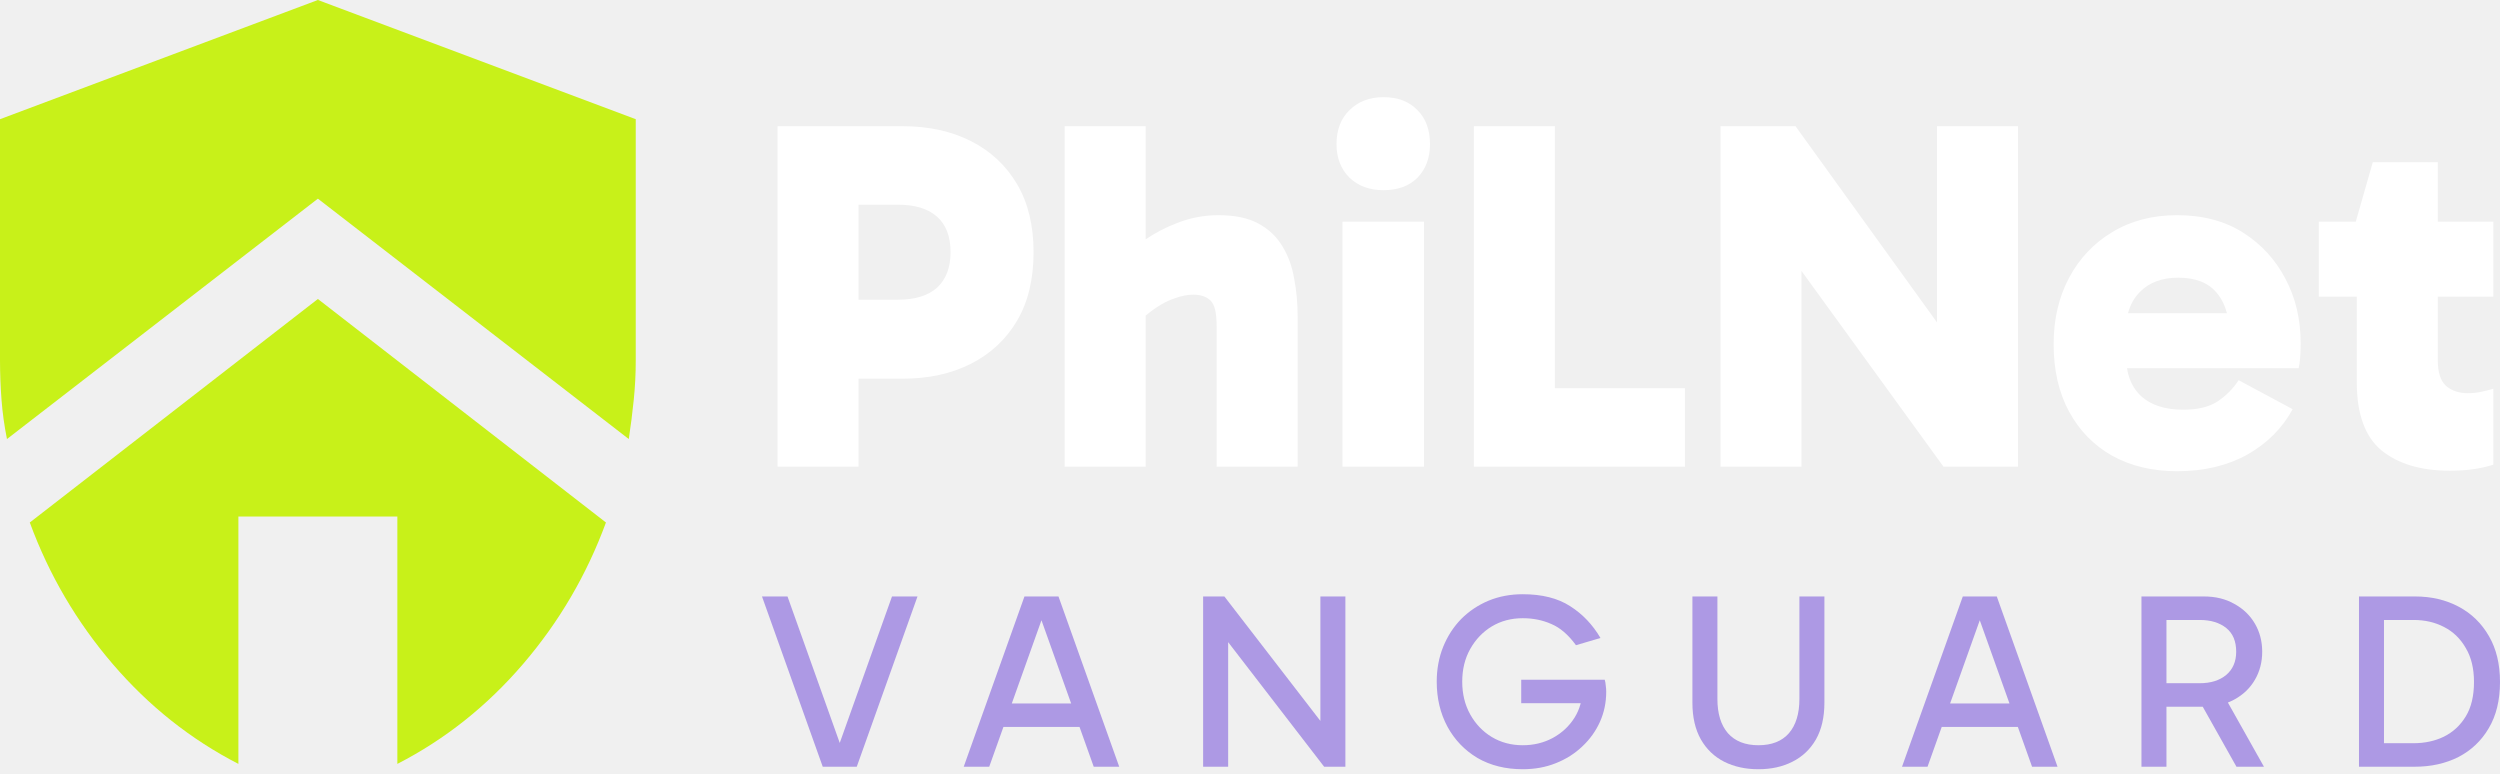
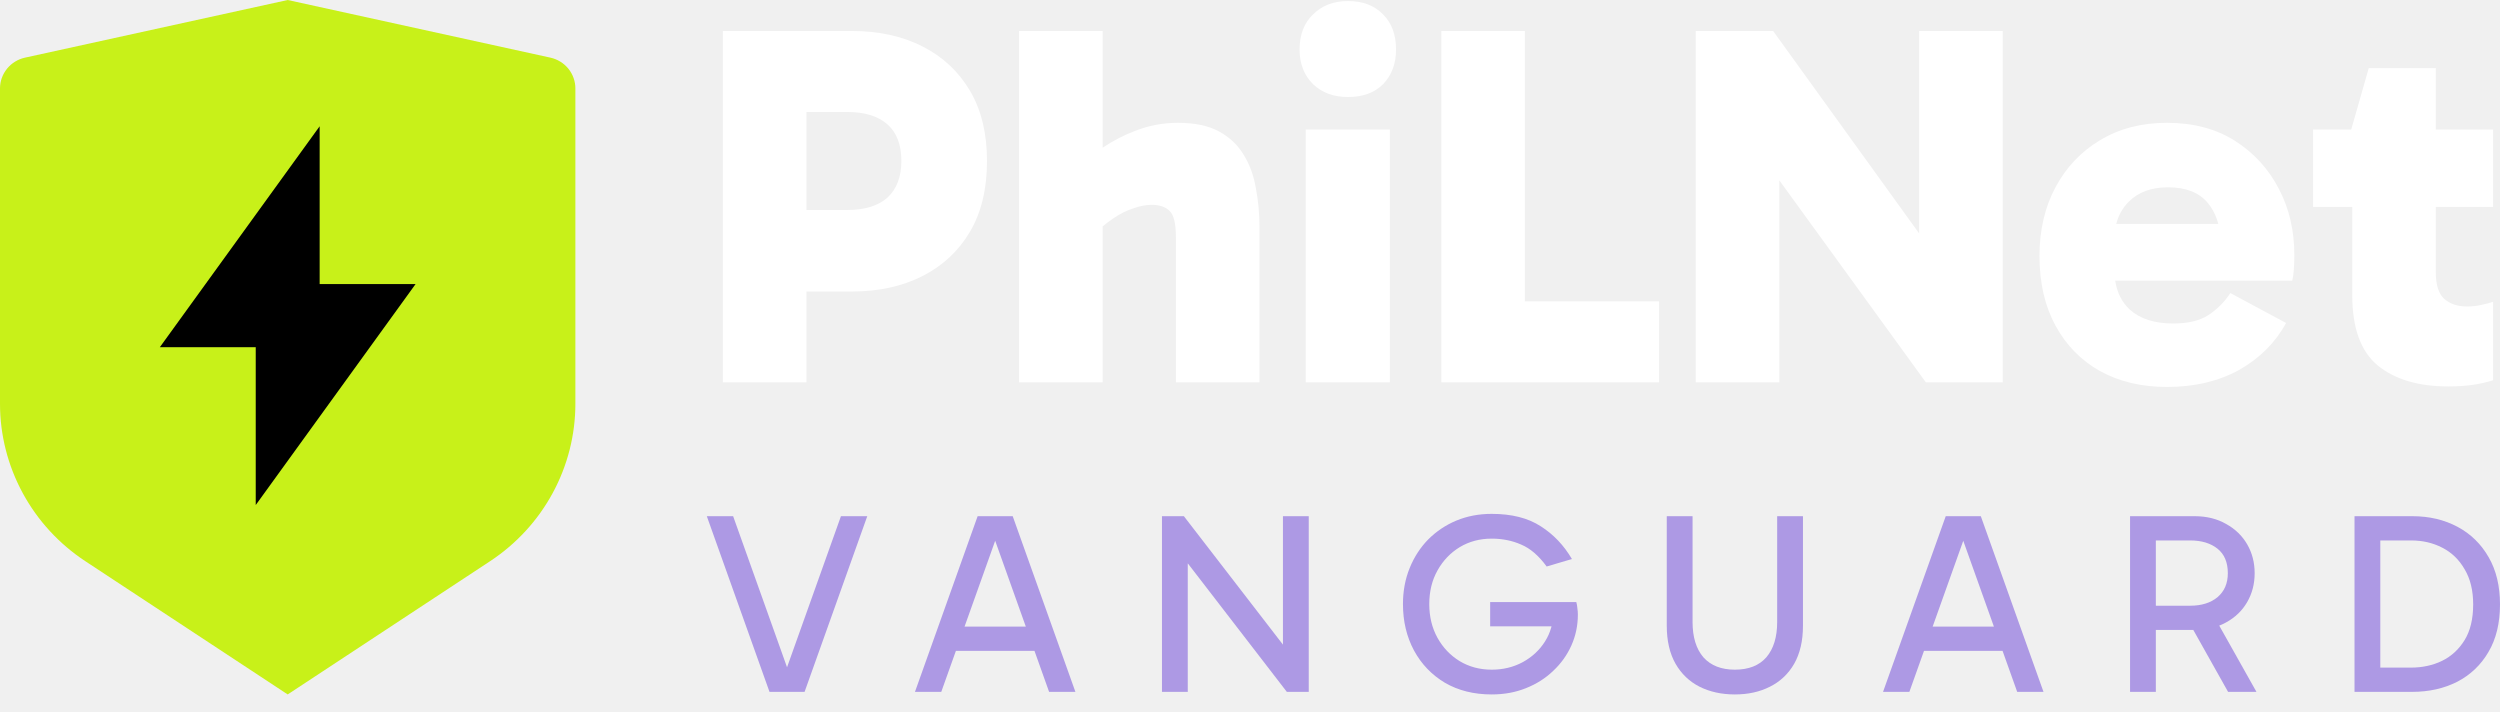
- <svg xmlns="http://www.w3.org/2000/svg" width="84" height="26" viewBox="0 0 84 26" fill="none">
-   <path d="M27.644 25.762L25.603 20.041H26.46L28.291 25.174H28.14L29.971 20.041H30.828L28.787 25.762H27.644Z" fill="#AD99E4" />
-   <path d="M33.456 23.637H36.539V24.426H33.456V23.637ZM32.381 25.762L34.422 20.041H35.565L37.606 25.762H36.749L34.918 20.629H35.069L33.238 25.762H32.381Z" fill="#AD99E4" />
-   <path d="M44.491 25.762L40.795 20.965L41.266 20.831V25.762H40.425V20.041H41.139L44.71 24.67H44.365V20.041H45.205V25.762H44.491Z" fill="#AD99E4" />
-   <path d="M51.164 25.846C50.587 25.846 50.08 25.72 49.643 25.468C49.212 25.21 48.876 24.86 48.635 24.418C48.394 23.97 48.274 23.466 48.274 22.906C48.274 22.48 48.347 22.088 48.492 21.73C48.638 21.371 48.84 21.061 49.097 20.797C49.36 20.534 49.666 20.33 50.013 20.184C50.366 20.038 50.749 19.966 51.164 19.966C51.813 19.966 52.345 20.1 52.76 20.369C53.174 20.632 53.513 20.988 53.776 21.436L52.953 21.679C52.695 21.326 52.418 21.088 52.121 20.965C51.83 20.836 51.511 20.772 51.164 20.772C50.777 20.772 50.43 20.864 50.122 21.049C49.819 21.234 49.579 21.486 49.4 21.805C49.22 22.125 49.131 22.491 49.131 22.906C49.131 23.315 49.22 23.681 49.4 24.006C49.579 24.326 49.819 24.578 50.122 24.762C50.43 24.947 50.777 25.04 51.164 25.04C51.533 25.04 51.869 24.958 52.172 24.796C52.48 24.628 52.723 24.401 52.903 24.116C53.082 23.83 53.171 23.505 53.171 23.141L53.297 23.628H51.113V22.839H53.919C53.936 22.895 53.947 22.959 53.953 23.032C53.964 23.105 53.969 23.175 53.969 23.242C53.969 23.6 53.9 23.936 53.76 24.25C53.619 24.564 53.421 24.841 53.163 25.082C52.911 25.322 52.614 25.51 52.273 25.644C51.937 25.779 51.567 25.846 51.164 25.846Z" fill="#AD99E4" />
-   <path d="M59.083 25.846C58.651 25.846 58.268 25.762 57.932 25.594C57.601 25.426 57.341 25.177 57.15 24.846C56.96 24.51 56.865 24.099 56.865 23.611V20.041H57.705V23.485C57.705 23.978 57.822 24.362 58.058 24.636C58.298 24.905 58.64 25.04 59.083 25.04C59.531 25.04 59.872 24.905 60.108 24.636C60.343 24.362 60.46 23.978 60.46 23.485V20.041H61.3V23.611C61.3 24.099 61.205 24.51 61.015 24.846C60.824 25.177 60.561 25.426 60.225 25.594C59.895 25.762 59.514 25.846 59.083 25.846Z" fill="#AD99E4" />
-   <path d="M64.984 23.637H68.067V24.426H64.984V23.637ZM63.908 25.762L65.95 20.041H67.092L69.133 25.762H68.277L66.445 20.629H66.596L64.765 25.762H63.908Z" fill="#AD99E4" />
-   <path d="M71.953 25.762V20.041H74.053C74.445 20.041 74.786 20.125 75.078 20.293C75.374 20.456 75.604 20.677 75.766 20.957C75.929 21.237 76.01 21.55 76.01 21.898C76.01 22.245 75.929 22.559 75.766 22.839C75.604 23.119 75.374 23.34 75.078 23.502C74.786 23.665 74.445 23.746 74.053 23.746H72.641V22.956H73.91C74.279 22.956 74.576 22.864 74.8 22.679C75.024 22.489 75.136 22.228 75.136 21.898C75.136 21.545 75.024 21.279 74.8 21.1C74.576 20.921 74.279 20.831 73.91 20.831H72.633L72.793 20.638V25.762H71.953ZM75.145 25.762L73.809 23.385H74.733L76.069 25.762H75.145Z" fill="#AD99E4" />
-   <path d="M79.262 25.762V20.041H81.144C81.693 20.041 82.183 20.156 82.614 20.386C83.045 20.615 83.384 20.946 83.63 21.377C83.877 21.802 84 22.315 84 22.914C84 23.525 83.874 24.043 83.622 24.468C83.376 24.888 83.037 25.21 82.606 25.434C82.174 25.653 81.684 25.762 81.135 25.762H79.262ZM80.102 25.157L79.85 24.972H81.093C81.469 24.972 81.807 24.9 82.11 24.754C82.418 24.603 82.664 24.376 82.849 24.073C83.034 23.771 83.126 23.385 83.126 22.914C83.126 22.461 83.034 22.08 82.849 21.772C82.67 21.458 82.426 21.223 82.118 21.066C81.816 20.909 81.477 20.831 81.102 20.831H79.791L80.102 20.528V25.157Z" fill="#AD99E4" />
-   <path fill-rule="evenodd" clip-rule="evenodd" d="M73.152 7.23C74.015 7.23 74.754 7.426 75.37 7.818C75.986 8.21 76.462 8.731 76.798 9.381C77.134 10.019 77.302 10.736 77.302 11.531C77.302 11.71 77.297 11.873 77.285 12.018C77.274 12.164 77.257 12.282 77.235 12.371H71.467C71.528 12.76 71.687 13.074 71.943 13.313C72.279 13.615 72.749 13.766 73.354 13.766C73.835 13.766 74.216 13.676 74.496 13.497C74.787 13.306 75.028 13.066 75.219 12.775L77.033 13.749C76.686 14.387 76.176 14.897 75.504 15.278C74.832 15.648 74.048 15.833 73.152 15.833C72.323 15.833 71.595 15.659 70.968 15.312C70.352 14.964 69.87 14.472 69.523 13.833C69.176 13.195 69.002 12.439 69.002 11.565C69.002 10.725 69.176 9.98 69.523 9.33C69.87 8.681 70.352 8.171 70.968 7.801C71.595 7.42 72.324 7.23 73.152 7.23ZM73.186 9.33C72.648 9.33 72.222 9.487 71.909 9.801C71.71 9.999 71.575 10.24 71.502 10.523H74.825C74.757 10.261 74.643 10.031 74.479 9.835C74.199 9.499 73.768 9.33 73.186 9.33Z" fill="white" />
-   <path d="M81.91 7.449H83.775V9.969H81.91V12.103C81.91 12.506 82 12.791 82.179 12.959C82.369 13.127 82.616 13.211 82.918 13.211C83.086 13.211 83.243 13.195 83.388 13.161C83.545 13.127 83.674 13.094 83.775 13.06V15.614C83.562 15.681 83.338 15.732 83.103 15.765C82.867 15.799 82.604 15.816 82.313 15.816C81.339 15.816 80.571 15.586 80.011 15.127C79.463 14.667 79.188 13.906 79.188 12.842V9.969H77.911V7.449H79.154L79.726 5.45H81.91V7.449Z" fill="white" />
-   <path fill-rule="evenodd" clip-rule="evenodd" d="M30.326 4.24C31.2 4.24 31.967 4.408 32.627 4.743C33.288 5.079 33.804 5.561 34.174 6.188C34.543 6.816 34.728 7.577 34.728 8.473C34.728 9.381 34.543 10.148 34.174 10.775C33.804 11.403 33.288 11.884 32.627 12.22C31.967 12.556 31.2 12.724 30.326 12.724H28.847V15.681H26.126V4.24H30.326ZM28.847 10.07H30.175C30.746 10.07 31.183 9.935 31.485 9.666C31.787 9.386 31.939 8.989 31.939 8.473C31.939 7.947 31.787 7.549 31.485 7.281C31.183 7.012 30.746 6.878 30.175 6.878H28.847V10.07Z" fill="white" />
-   <path d="M38.494 8.041C38.821 7.821 39.169 7.64 39.536 7.499C39.983 7.32 40.454 7.23 40.947 7.23C41.495 7.23 41.944 7.325 42.291 7.516C42.638 7.706 42.907 7.964 43.097 8.289C43.288 8.602 43.417 8.961 43.484 9.364C43.562 9.767 43.601 10.187 43.601 10.624V15.681H40.879V10.943C40.879 10.518 40.812 10.238 40.678 10.103C40.544 9.969 40.348 9.901 40.09 9.901C39.9 9.901 39.698 9.941 39.485 10.019C39.273 10.086 39.059 10.193 38.846 10.338C38.729 10.417 38.611 10.505 38.494 10.603V15.681H35.772V4.24H38.494V8.041Z" fill="white" />
-   <path d="M47.847 15.681H45.108V7.449H47.847V15.681Z" fill="white" />
-   <path d="M52.244 13.043H56.613V15.681H49.523V4.24H52.244V13.043Z" fill="white" />
-   <path d="M65.083 10.832V4.24H67.805V15.681H65.302L60.53 9.104V15.681H57.809V4.24H60.329L65.083 10.832Z" fill="white" />
-   <path d="M46.486 3.265C46.968 3.265 47.348 3.411 47.628 3.702C47.908 3.982 48.048 4.363 48.048 4.845C48.048 5.304 47.908 5.679 47.628 5.97C47.348 6.25 46.967 6.39 46.486 6.39C46.016 6.39 45.635 6.25 45.343 5.97C45.052 5.679 44.907 5.304 44.907 4.845C44.907 4.363 45.052 3.982 45.343 3.702C45.635 3.411 46.016 3.265 46.486 3.265Z" fill="white" />
-   <path d="M10.681 10.046L20.36 17.556C19.714 19.314 18.786 20.899 17.573 22.313C16.361 23.726 14.954 24.844 13.351 25.667V17.356H8.01V25.667C6.408 24.843 5.001 23.725 3.789 22.313C2.577 20.9 1.647 19.315 1.001 17.556L10.681 10.046ZM10.681 0L21.361 4.005V12.116C21.361 12.561 21.339 13 21.294 13.435C21.25 13.869 21.194 14.308 21.127 14.752L10.681 6.675L0.234 14.752C0.145 14.307 0.084 13.868 0.051 13.435C0.018 13.001 0.001 12.562 0 12.116V4.005L10.681 0Z" fill="#C8F119" />
+ <svg xmlns="http://www.w3.org/2000/svg" width="130" height="37" viewBox="0 0 130 37" fill="none">
+   <path d="M40.014 35.977L36.754 26.842H38.123L41.047 35.038H40.805L43.729 26.842H45.098L41.838 35.977H40.014Z" fill="#AD99E4" />
+   <path d="M49.294 32.583H54.217V33.844H49.294V32.583ZM47.578 35.977L50.837 26.842H52.661L55.921 35.977H54.553L51.629 27.781H51.87L48.946 35.977H47.578Z" fill="#AD99E4" />
+   <path d="M66.915 35.977L61.012 28.317L61.764 28.103V35.977H60.422V26.842H61.562L67.263 34.233H66.713V26.842H68.055V35.977H66.915Z" fill="#AD99E4" />
+   <path d="M77.569 36.111C76.647 36.111 75.838 35.91 75.141 35.507C74.452 35.096 73.915 34.537 73.531 33.831C73.146 33.115 72.954 32.31 72.954 31.416C72.954 30.736 73.07 30.11 73.303 29.538C73.535 28.966 73.857 28.469 74.269 28.049C74.689 27.629 75.176 27.302 75.731 27.07C76.294 26.837 76.907 26.721 77.569 26.721C78.606 26.721 79.455 26.936 80.117 27.365C80.779 27.785 81.32 28.353 81.74 29.069L80.426 29.458C80.014 28.894 79.572 28.514 79.098 28.317C78.633 28.112 78.123 28.009 77.569 28.009C76.951 28.009 76.397 28.157 75.905 28.452C75.422 28.747 75.038 29.149 74.752 29.659C74.465 30.169 74.322 30.754 74.322 31.416C74.322 32.069 74.465 32.654 74.752 33.173C75.038 33.683 75.422 34.085 75.905 34.38C76.397 34.675 76.951 34.823 77.569 34.823C78.159 34.823 78.695 34.693 79.178 34.434C79.67 34.166 80.059 33.804 80.345 33.348C80.631 32.892 80.774 32.373 80.774 31.792L80.976 32.57H77.488V31.309H81.968C81.995 31.398 82.013 31.501 82.022 31.617C82.04 31.733 82.049 31.845 82.049 31.953C82.049 32.525 81.937 33.061 81.713 33.562C81.49 34.063 81.172 34.506 80.761 34.89C80.359 35.275 79.885 35.574 79.339 35.789C78.802 36.004 78.212 36.111 77.569 36.111Z" fill="#AD99E4" />
+   <path d="M90.213 36.111C89.524 36.111 88.912 35.977 88.375 35.708C87.848 35.44 87.432 35.042 87.128 34.515C86.824 33.978 86.672 33.321 86.672 32.543V26.842H88.013V32.342C88.013 33.129 88.201 33.741 88.576 34.179C88.961 34.608 89.507 34.823 90.213 34.823C90.928 34.823 91.474 34.608 91.85 34.179C92.225 33.741 92.413 33.129 92.413 32.342V26.842H93.754V32.543C93.754 33.321 93.602 33.978 93.298 34.515C92.994 35.042 92.574 35.44 92.037 35.708C91.51 35.977 90.902 36.111 90.213 36.111Z" fill="#AD99E4" />
+   <path d="M99.635 32.583H104.558V33.844H99.635V32.583ZM97.918 35.977L101.178 26.842H103.002L106.262 35.977H104.894L101.969 27.781H102.211L99.287 35.977H97.918Z" fill="#AD99E4" />
+   <path d="M110.763 35.977V26.842H114.117C114.743 26.842 115.288 26.976 115.753 27.244C116.227 27.504 116.594 27.857 116.853 28.304C117.112 28.751 117.242 29.252 117.242 29.806C117.242 30.361 117.112 30.862 116.853 31.309C116.594 31.756 116.227 32.109 115.753 32.368C115.288 32.628 114.743 32.757 114.117 32.757H111.863V31.497H113.889C114.479 31.497 114.953 31.349 115.31 31.054C115.668 30.75 115.847 30.334 115.847 29.806C115.847 29.243 115.668 28.818 115.31 28.532C114.953 28.246 114.479 28.103 113.889 28.103H111.85L112.104 27.794V35.977H110.763ZM115.86 35.977L113.728 32.181H115.203L117.336 35.977H115.86Z" fill="#AD99E4" />
+   <path d="M122.435 35.977V26.842H125.439C126.316 26.842 127.098 27.025 127.787 27.392C128.475 27.759 129.016 28.286 129.41 28.975C129.803 29.654 130 30.473 130 31.429C130 32.404 129.799 33.231 129.396 33.911C129.003 34.582 128.462 35.096 127.773 35.453C127.085 35.802 126.302 35.977 125.426 35.977H122.435ZM123.776 35.011L123.374 34.716H125.359C125.958 34.716 126.499 34.599 126.982 34.367C127.474 34.126 127.867 33.763 128.162 33.281C128.457 32.798 128.605 32.181 128.605 31.429C128.605 30.705 128.457 30.097 128.162 29.605C127.876 29.104 127.487 28.729 126.995 28.478C126.512 28.228 125.971 28.103 125.372 28.103H123.28L123.776 27.62V35.011Z" fill="#AD99E4" />
+   <path fill-rule="evenodd" clip-rule="evenodd" d="M112.679 6.386C114.056 6.386 115.237 6.699 116.22 7.325C117.204 7.951 117.964 8.783 118.501 9.82C119.037 10.839 119.305 11.984 119.305 13.254C119.305 13.54 119.297 13.8 119.279 14.032C119.261 14.264 119.233 14.452 119.197 14.595H109.989C110.086 15.215 110.339 15.717 110.747 16.098C111.284 16.581 112.035 16.822 113.001 16.822C113.77 16.822 114.378 16.679 114.825 16.392C115.29 16.088 115.675 15.704 115.978 15.24L118.876 16.795C118.322 17.814 117.507 18.629 116.434 19.237C115.361 19.827 114.11 20.122 112.679 20.122C111.356 20.122 110.193 19.844 109.191 19.29C108.208 18.736 107.438 17.949 106.884 16.93C106.33 15.91 106.053 14.703 106.053 13.308C106.053 11.967 106.33 10.777 106.884 9.74C107.438 8.702 108.208 7.888 109.191 7.298C110.193 6.69 111.356 6.386 112.679 6.386ZM112.732 9.74C111.874 9.74 111.194 9.99 110.693 10.491C110.377 10.807 110.161 11.192 110.044 11.644H115.351C115.242 11.226 115.06 10.859 114.798 10.545C114.351 10.008 113.662 9.74 112.732 9.74Z" fill="white" />
+   <path d="M126.662 6.735H129.64V10.759H126.662V14.166C126.662 14.81 126.806 15.266 127.092 15.534C127.396 15.802 127.79 15.937 128.273 15.937C128.541 15.937 128.791 15.91 129.024 15.856C129.274 15.803 129.479 15.749 129.64 15.695V19.773C129.3 19.88 128.943 19.961 128.567 20.015C128.192 20.068 127.772 20.095 127.307 20.095C125.751 20.095 124.525 19.728 123.631 18.995C122.755 18.262 122.317 17.045 122.317 15.346V10.759H120.278V6.735H122.263L123.175 3.543H126.662V6.735Z" fill="white" />
+   <path fill-rule="evenodd" clip-rule="evenodd" d="M44.296 1.611C45.691 1.611 46.916 1.879 47.971 2.415C49.026 2.952 49.849 3.721 50.44 4.723C51.03 5.724 51.324 6.941 51.324 8.371C51.324 9.82 51.03 11.045 50.44 12.047C49.849 13.049 49.026 13.818 47.971 14.354C46.916 14.891 45.691 15.158 44.296 15.159H41.935V19.88H37.589V1.611H44.296ZM41.935 10.92H44.054C44.966 10.92 45.664 10.705 46.147 10.276C46.63 9.829 46.871 9.194 46.871 8.371C46.871 7.531 46.63 6.896 46.147 6.467C45.664 6.038 44.966 5.823 44.054 5.823H41.935V10.92Z" fill="white" />
+   <path d="M57.338 7.681C57.861 7.33 58.415 7.04 59.002 6.815C59.717 6.529 60.468 6.386 61.255 6.386C62.131 6.386 62.847 6.538 63.401 6.842C63.955 7.146 64.384 7.558 64.688 8.076C64.992 8.577 65.198 9.149 65.306 9.793C65.431 10.437 65.493 11.108 65.493 11.805V19.88H61.147V12.315C61.147 11.636 61.04 11.188 60.826 10.974C60.611 10.759 60.298 10.652 59.887 10.651C59.583 10.651 59.261 10.714 58.921 10.839C58.581 10.947 58.241 11.117 57.901 11.349C57.713 11.475 57.526 11.616 57.338 11.772V19.88H52.992V1.611H57.338V7.681Z" fill="white" />
+   <path d="M72.273 19.88H67.899V6.735H72.273V19.88Z" fill="white" />
+   <path d="M79.294 15.668H86.27V19.88H74.949V1.611H79.294V15.668Z" fill="white" />
+   <path d="M99.795 12.138V1.611H104.141V19.88H100.144L92.525 9.378V19.88H88.179V1.611H92.203L99.795 12.138Z" fill="white" />
+   <path d="M70.099 0.055C70.868 0.055 71.476 0.288 71.924 0.753C72.371 1.2 72.594 1.808 72.594 2.577C72.594 3.31 72.371 3.909 71.924 4.374C71.476 4.821 70.868 5.045 70.099 5.045C69.348 5.045 68.74 4.821 68.275 4.374C67.81 3.909 67.578 3.31 67.578 2.577C67.578 1.808 67.81 1.2 68.275 0.753C68.74 0.288 69.348 0.055 70.099 0.055Z" fill="white" />
+   <rect x="5.72" y="5.59" width="18.005" height="21.125" fill="black" />
+   <path d="M1.302 2.997L14.96 0L28.619 2.997C28.988 3.078 29.318 3.281 29.555 3.572C29.791 3.864 29.92 4.226 29.92 4.599V20.992C29.92 22.613 29.515 24.209 28.74 25.639C27.965 27.068 26.845 28.287 25.479 29.186L14.96 36.111L4.442 29.186C3.076 28.287 1.956 27.069 1.181 25.639C0.406 24.21 0 22.614 0 20.994V4.599C6.48903e-05 4.226 0.129 3.864 0.366 3.572C0.602 3.281 0.932 3.078 1.302 2.997ZM16.622 14.773V6.566L8.311 18.055H13.298V26.262L21.609 14.773H16.622Z" fill="#C8F119" />
</svg>
